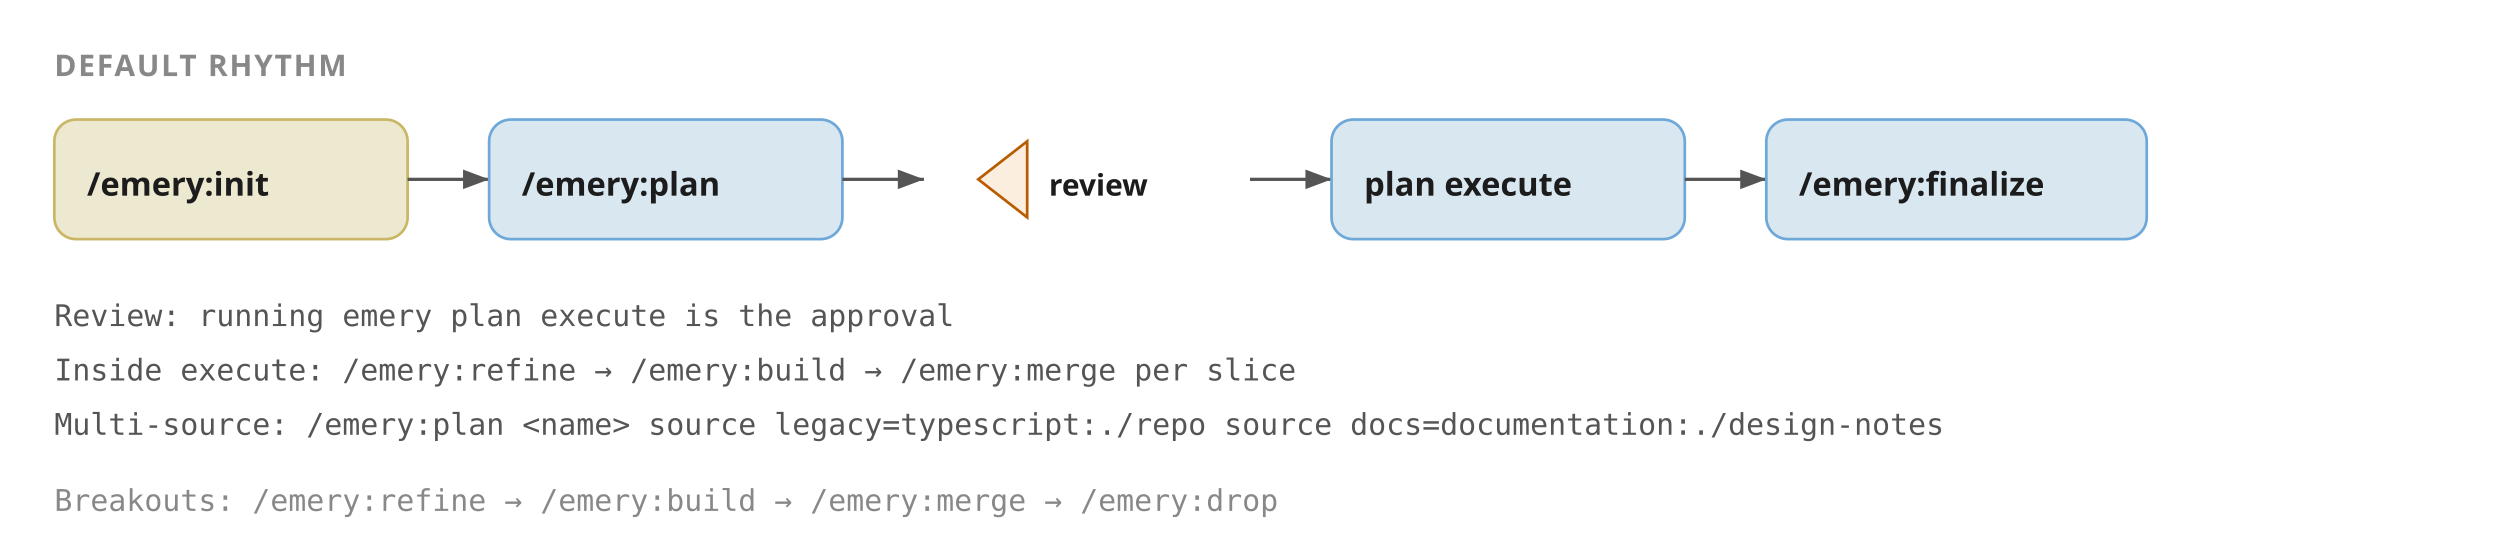
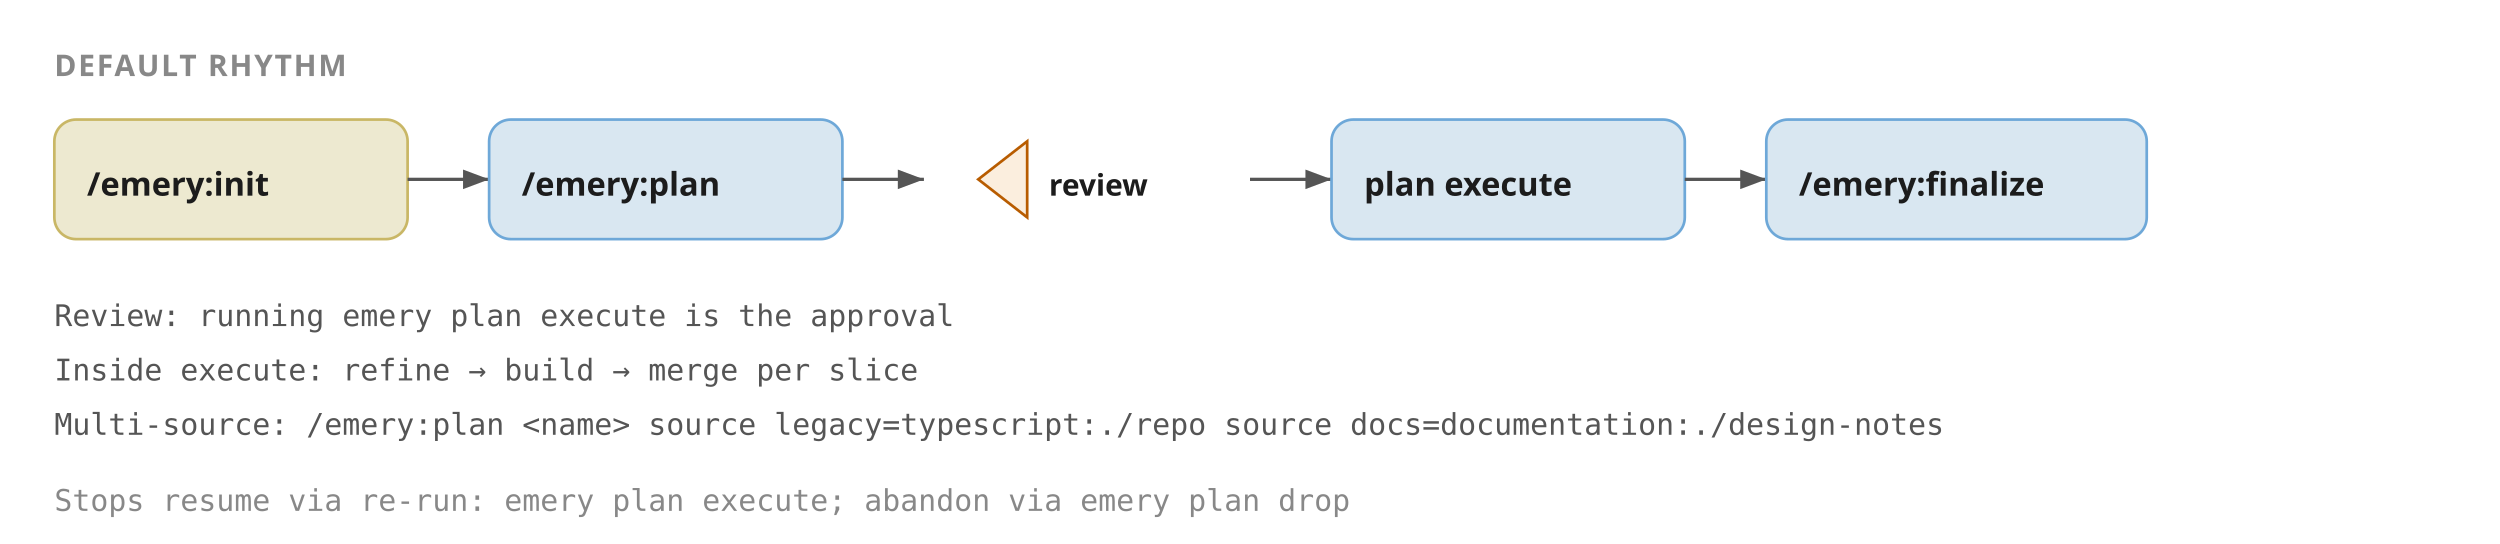
<svg xmlns="http://www.w3.org/2000/svg" viewBox="0 0 920 200" role="img" aria-label="Emery default workflow quick reference from init through finalize">
  <defs>
    <marker id="arr" markerWidth="10" markerHeight="10" refX="8" refY="3" orient="auto">
      <path d="M0,0 L0,6 L8,3 z" fill="#555" />
    </marker>
  </defs>
  <text x="20" y="28" font-family="ui-sans-serif, system-ui, sans-serif" font-size="11" font-weight="600" fill="#888" letter-spacing="0.06em">DEFAULT RHYTHM</text>
  <rect x="20" y="44" width="130" height="44" rx="8" fill="#ede9d0" stroke="#c9b766" />
  <text x="32" y="72" font-family="ui-sans-serif, system-ui, sans-serif" font-size="12" font-weight="600" fill="#1c1c1c">/emery:init</text>
  <path d="M150 66 L180 66" stroke="#555" stroke-width="1.2" fill="none" marker-end="url(#arr)" />
  <rect x="180" y="44" width="130" height="44" rx="8" fill="#d9e7f1" stroke="#6ea8d8" />
  <text x="192" y="72" font-family="ui-sans-serif, system-ui, sans-serif" font-size="12" font-weight="600" fill="#1c1c1c">/emery:plan</text>
  <path d="M310 66 L340 66" stroke="#555" stroke-width="1.2" fill="none" marker-end="url(#arr)" />
  <polygon points="360,66 378,52 378,80" fill="#fbeede" stroke="#b85c00" />
  <text x="386" y="72" font-family="ui-sans-serif, system-ui, sans-serif" font-size="11" font-weight="600" fill="#1c1c1c">review</text>
  <path d="M460 66 L490 66" stroke="#555" stroke-width="1.2" fill="none" marker-end="url(#arr)" />
  <rect x="490" y="44" width="130" height="44" rx="8" fill="#d9e7f1" stroke="#6ea8d8" />
  <text x="502" y="72" font-family="ui-sans-serif, system-ui, sans-serif" font-size="12" font-weight="600" fill="#1c1c1c">plan execute</text>
  <path d="M620 66 L650 66" stroke="#555" stroke-width="1.2" fill="none" marker-end="url(#arr)" />
  <rect x="650" y="44" width="140" height="44" rx="8" fill="#d9e7f1" stroke="#6ea8d8" />
  <text x="662" y="72" font-family="ui-sans-serif, system-ui, sans-serif" font-size="12" font-weight="600" fill="#1c1c1c">/emery:finalize</text>
  <text x="20" y="120" font-family="ui-monospace, monospace" font-size="11" fill="#555">Review: running emery plan execute is the approval</text>
-   <text x="20" y="140" font-family="ui-monospace, monospace" font-size="11" fill="#555">Inside execute: /emery:refine → /emery:build → /emery:merge per slice</text>
+   <text x="20" y="140" font-family="ui-monospace, monospace" font-size="11" fill="#555">Inside execute: refine → build → merge per slice</text>
  <text x="20" y="160" font-family="ui-monospace, monospace" font-size="11" fill="#555">Multi-source: /emery:plan &lt;name&gt; source legacy=typescript:./repo source docs=documentation:./design-notes</text>
-   <text x="20" y="188" font-family="ui-monospace, monospace" font-size="11" fill="#888">Breakouts: /emery:refine → /emery:build → /emery:merge → /emery:drop</text>
+   <text x="20" y="188" font-family="ui-monospace, monospace" font-size="11" fill="#888">Stops resume via re-run: emery plan execute; abandon via emery plan drop</text>
</svg>
